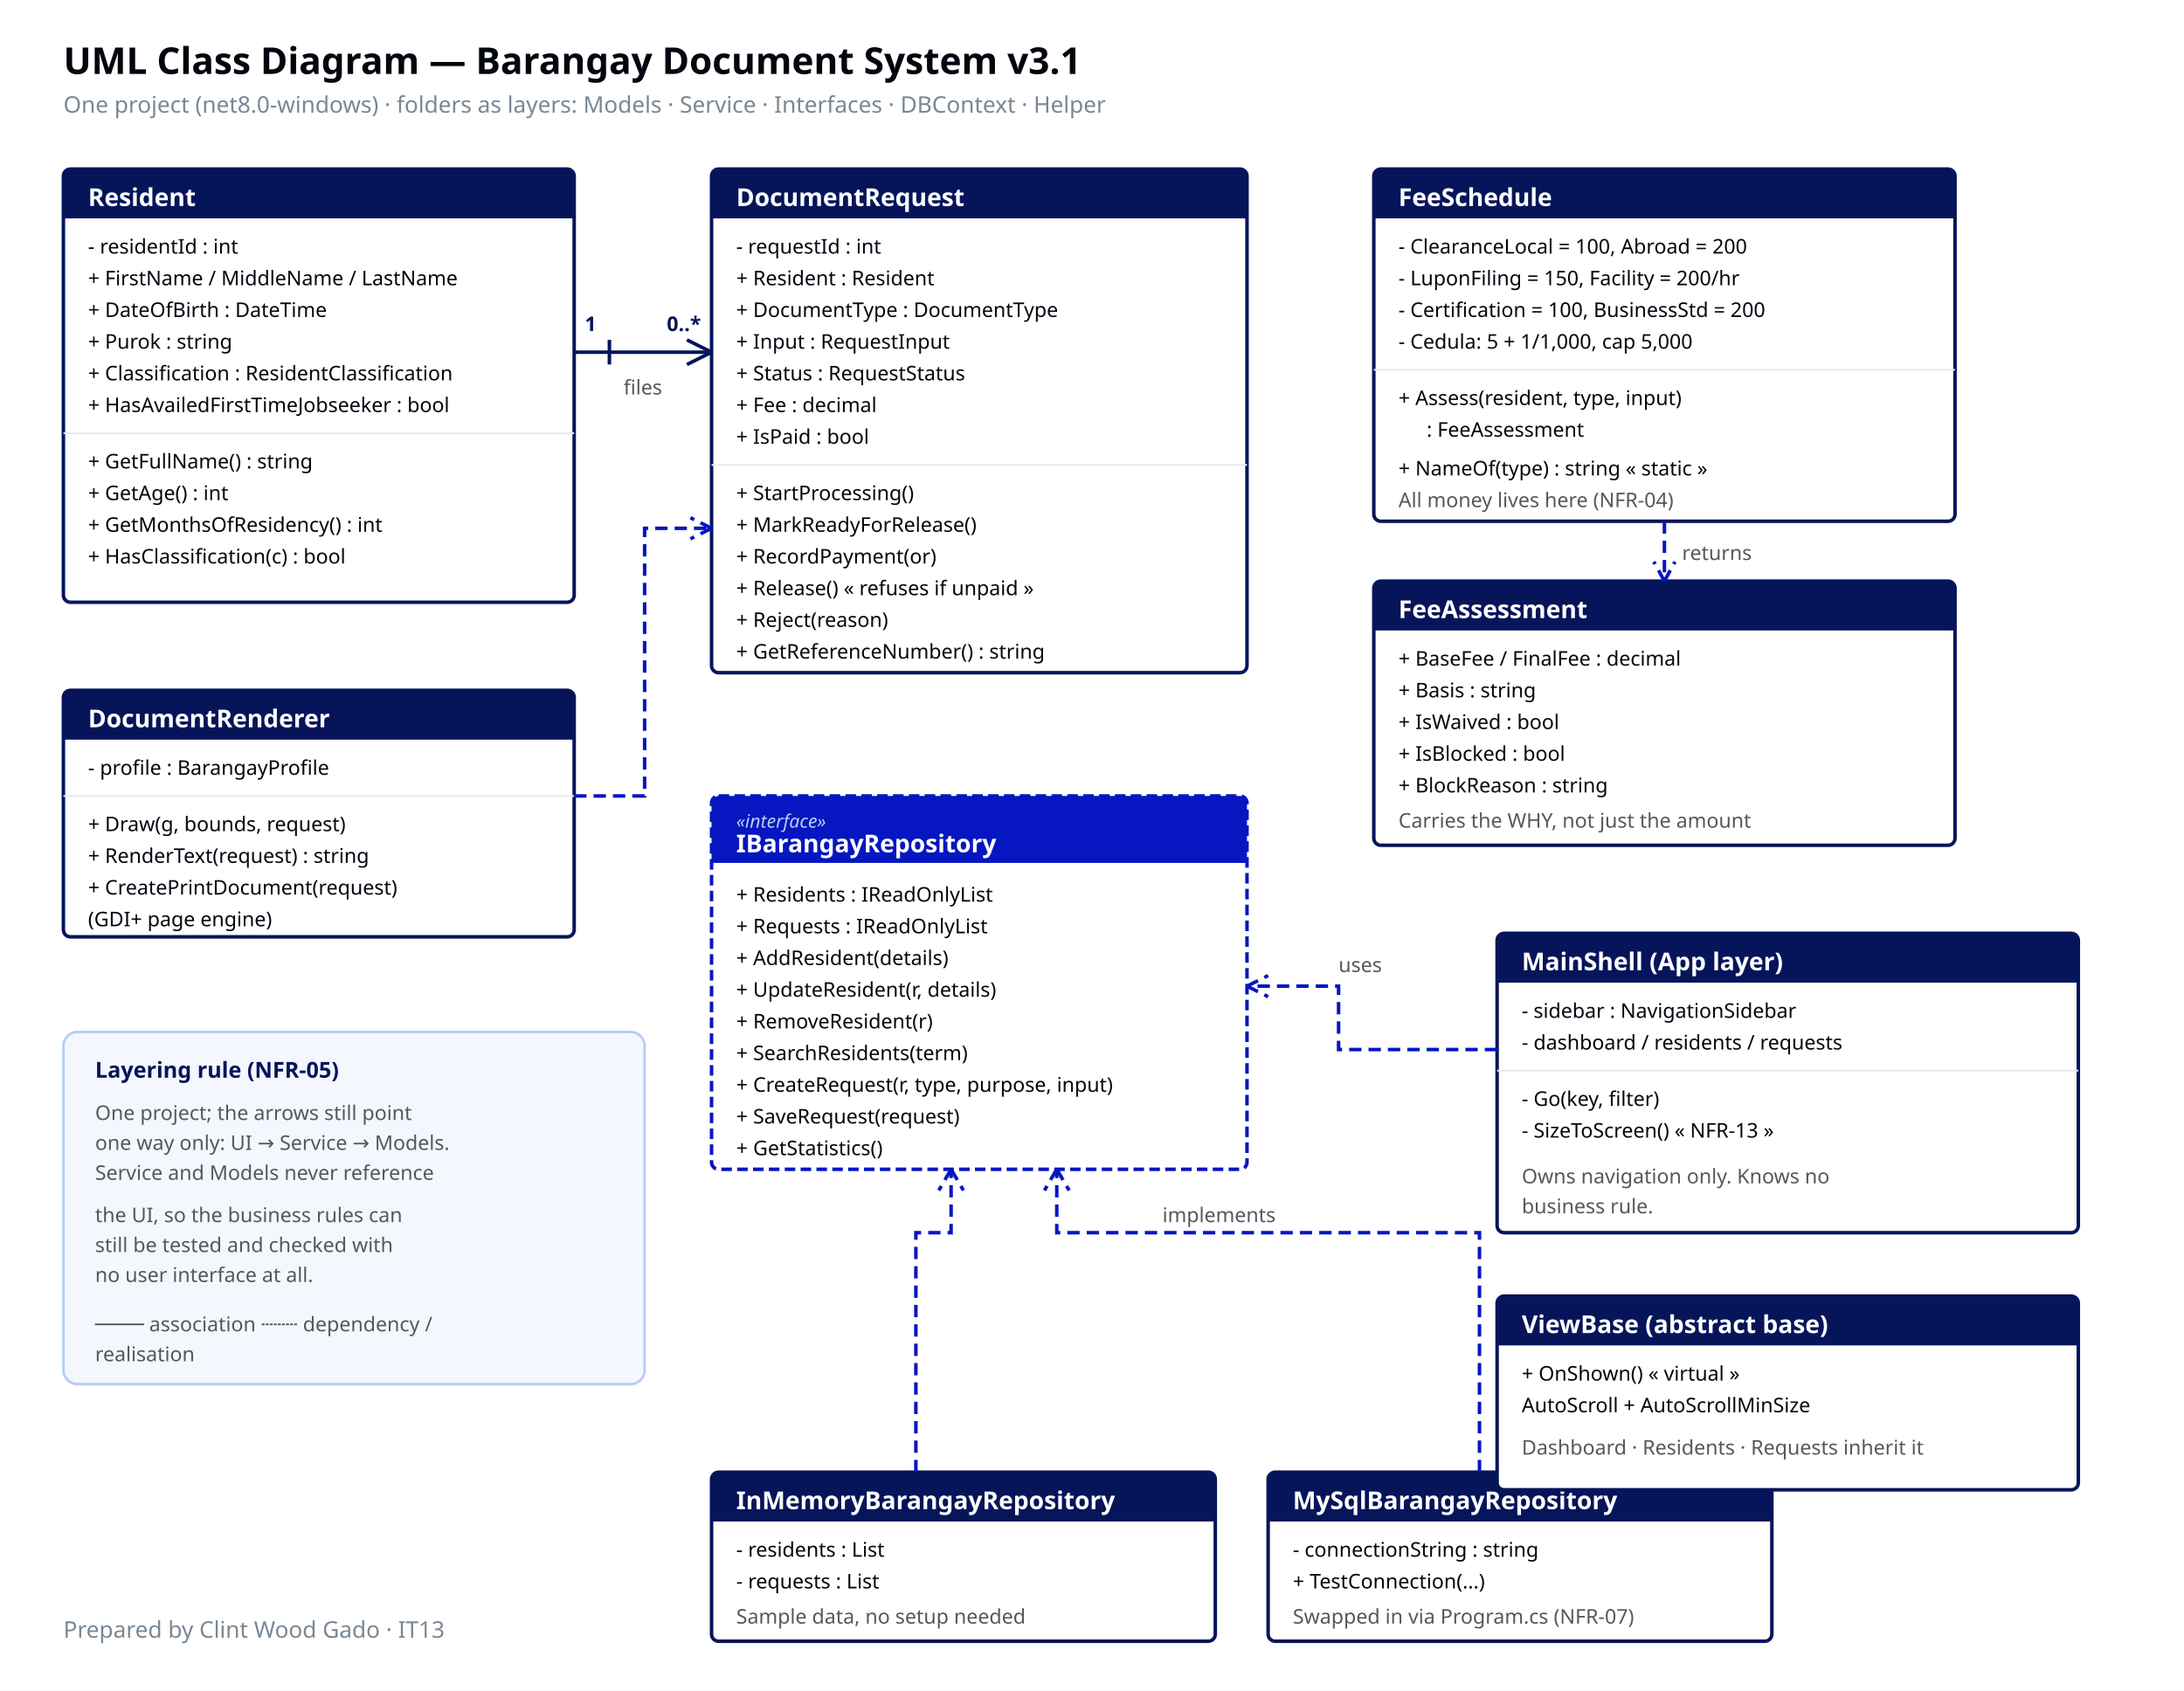
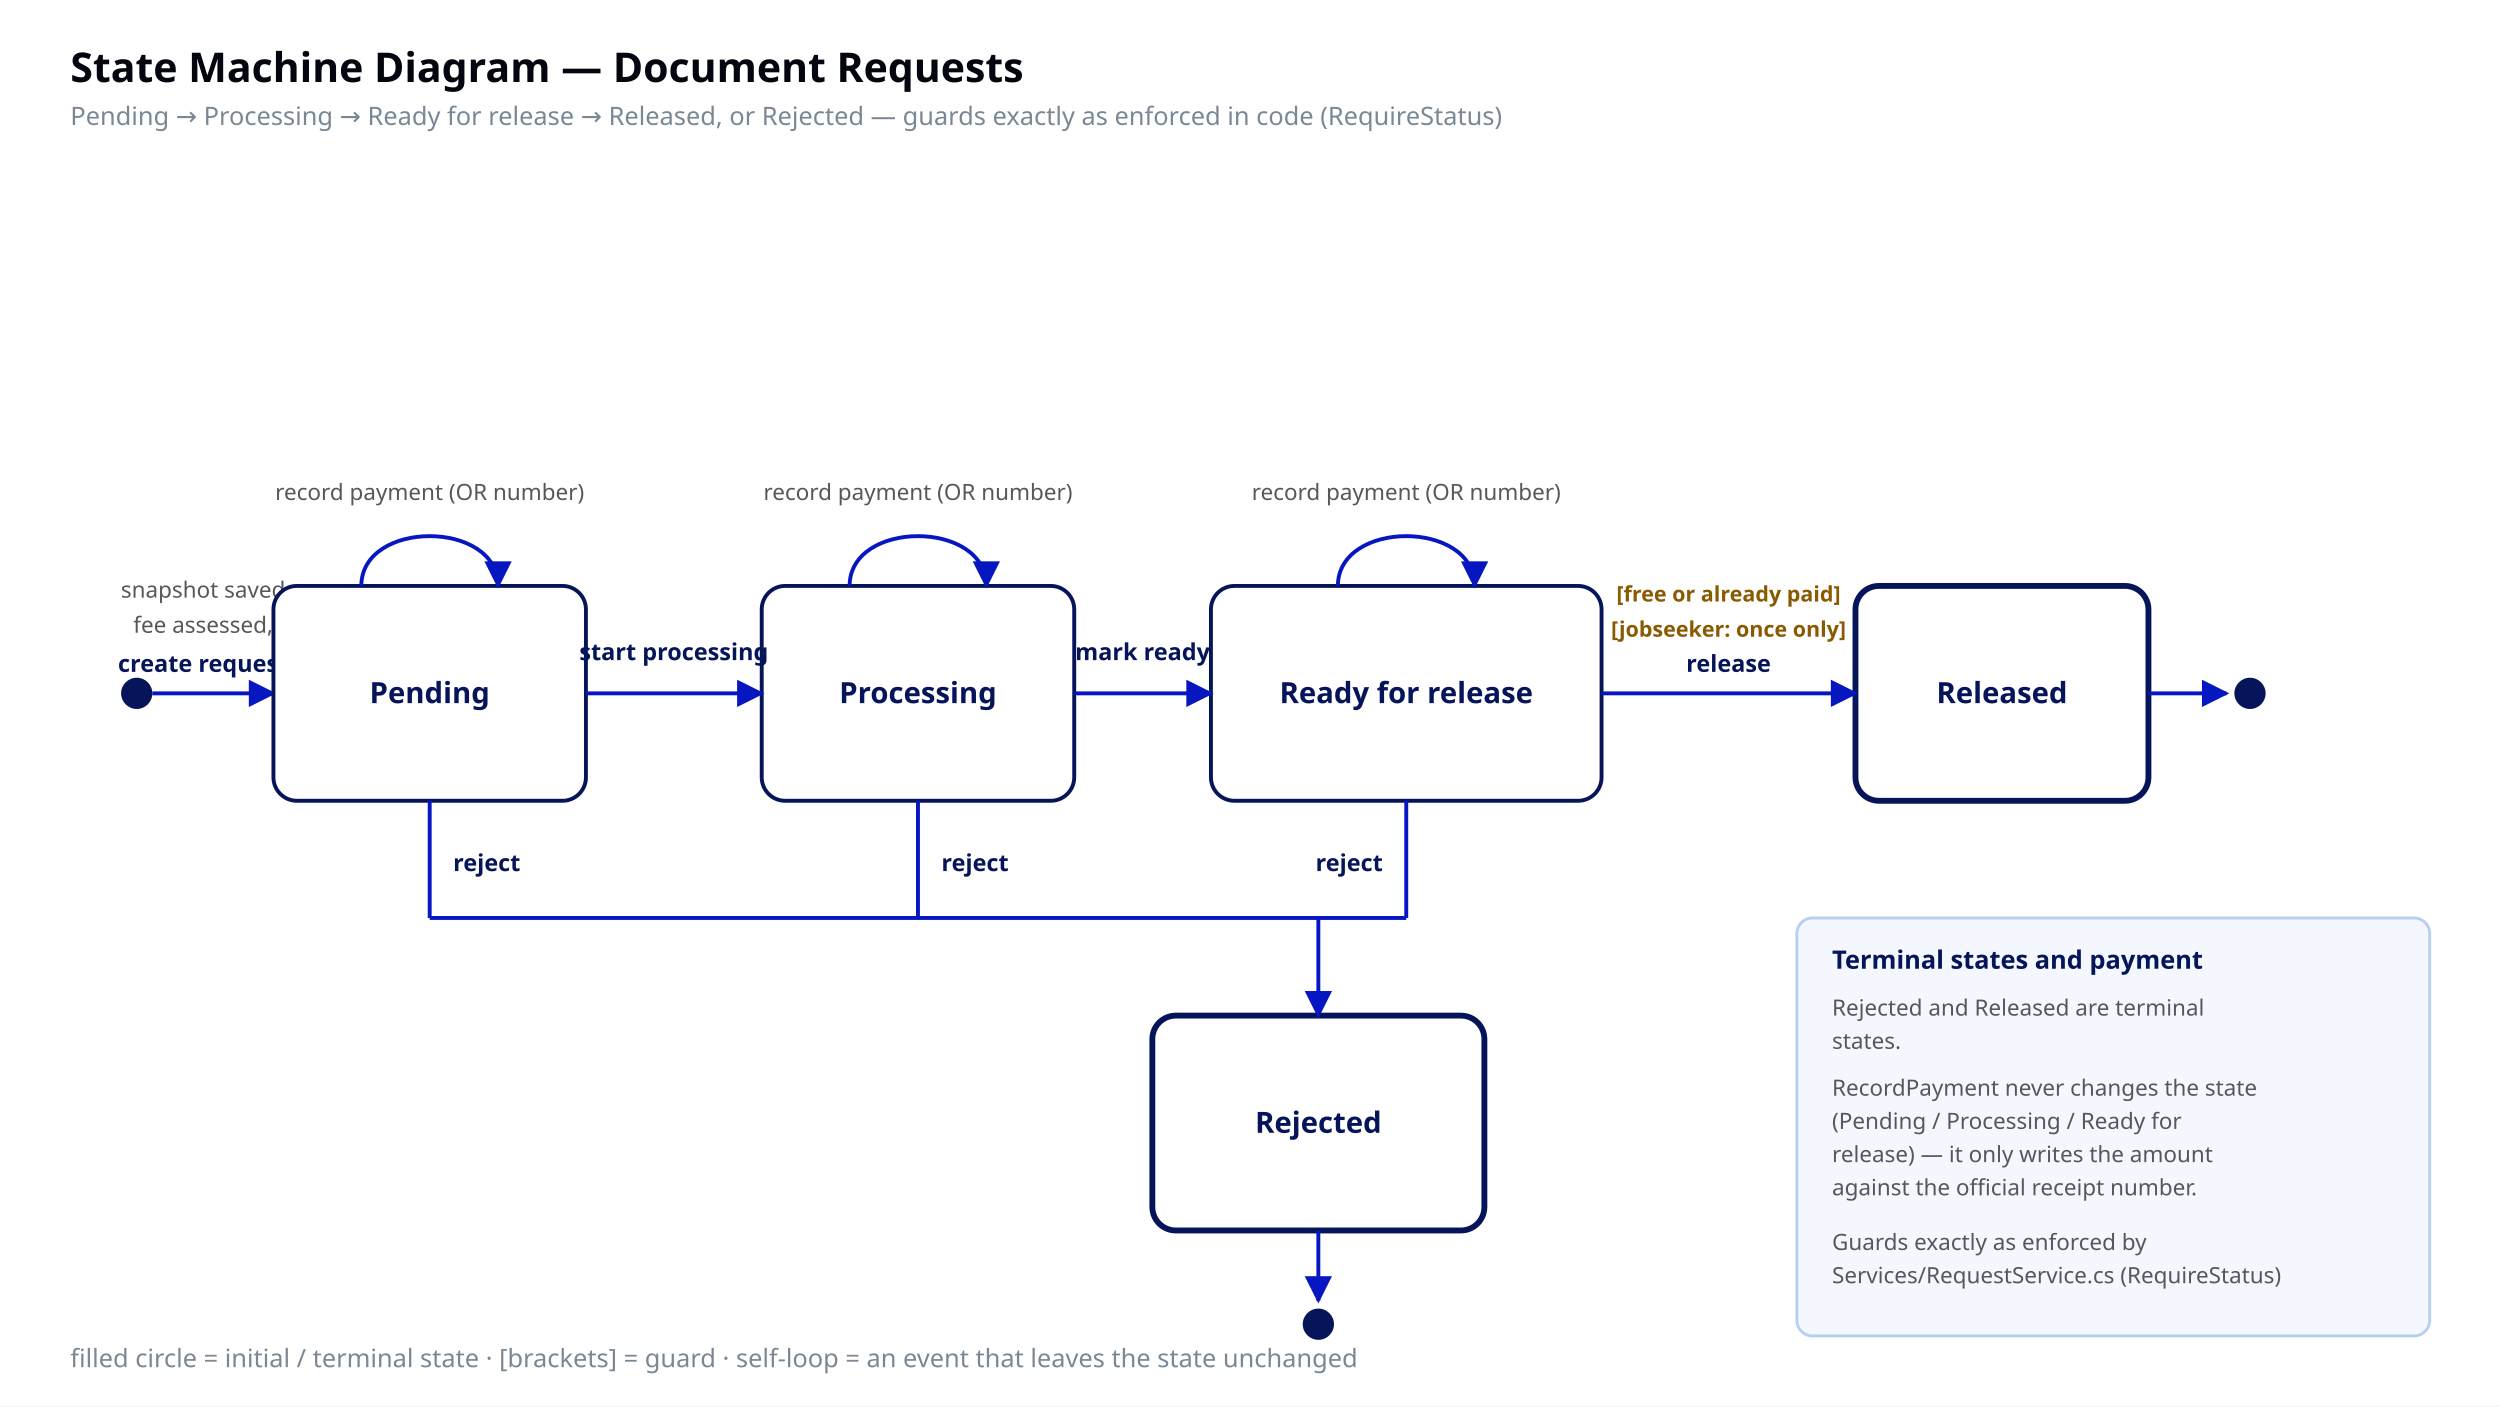
- <svg xmlns="http://www.w3.org/2000/svg" viewBox="0 0 1240 960" width="1240" height="960">
+ <svg xmlns="http://www.w3.org/2000/svg" viewBox="0 0 1280 720" width="1280" height="720">
  <defs>
    <style>
      text { font-family: "Segoe UI", -apple-system, "Noto Sans", "DejaVu Sans", sans-serif; }
      .mono { font-family: Consolas, "Cascadia Mono", "DejaVu Sans Mono", monospace; }
-       .cls     { fill:#FFFFFF; stroke:#06155A; stroke-width:2; }
-       .ifc     { fill:#FFFFFF; stroke:#0616C1; stroke-width:2; stroke-dasharray:6 3; }
-       .hdr     { fill:#06155A; }
-       .hdrI    { fill:#0616C1; }
-       .hdrtxt  { fill:#FFFFFF; font-size:14px; font-weight:700; }
-       .stereo  { fill:#B7D0F2; font-size:10.5px; font-style:italic; }
-       .m       { font-size:11.5px; fill:#04060F; }
-       .mono2   { font-size:11.5px; fill:#04060F; }
-       .sep     { stroke:#E6E9F2; stroke-width:1; }
-       .rel     { stroke:#06155A; stroke-width:2; fill:none; }
-       .reld    { stroke:#0616C1; stroke-width:2; fill:none; stroke-dasharray:7 4; }
+       .state   { fill:#FFFFFF; stroke:#06155A; stroke-width:2; }
+       .stateT  { stroke-width:3; }
+       .stname  { font-size:15px; font-weight:700; fill:#06155A; }
+       .rel     { stroke:#0616C1; stroke-width:2; fill:none; }
      .lbl     { font-size:11.5px; fill:#55575B; }
-       .card    { font-size:11.5px; fill:#06155A; font-weight:700; }
+       .evt     { font-size:12px; font-weight:700; fill:#06155A; }
+       .guard   { font-size:11px; fill:#8A5A00; font-weight:600; }
+       .note    { font-size:11.5px; fill:#55575B; }
+       .notehd  { font-size:13px; fill:#06155A; font-weight:700; }
+       .notebox { fill:#F4F7FE; stroke:#B7D0F2; stroke-width:1.5; }
      .title   { font-size:21px; font-weight:700; fill:#04060F; }
      .sub     { font-size:13px; fill:#7A8794; }
-       .notebox { fill:#F4F7FE; stroke:#B7D0F2; stroke-width:1.5; }
-       .note    { font-size:11.5px; fill:#55575B; }
-       .notehd  { font-size:12.5px; fill:#06155A; font-weight:700; }
    </style>
+     <marker id="arrow" viewBox="0 0 10 10" refX="9" refY="5" markerWidth="7" markerHeight="7" orient="auto-start-reverse">
+       <path d="M0 0 L10 5 L0 10 z" fill="#0616C1" />
+     </marker>
  </defs>
-   <rect width="1240" height="960" fill="#FFFFFF" />
-   <text x="36" y="42" class="title">UML Class Diagram — Barangay Document System v3.1</text>
-   <text x="36" y="64" class="sub">One project (net8.0-windows) · folders as layers: Models · Service · Interfaces · DBContext · Helper</text>
+   <rect width="1280" height="720" fill="#FFFFFF" />
+   <text x="36" y="42" class="title">State Machine Diagram — Document Requests</text>
+   <text x="36" y="64" class="sub">Pending → Processing → Ready for release → Released, or Rejected — guards exactly as enforced in code (RequireStatus)</text>
+   <circle cx="70" cy="355" r="8" fill="#06155A" />
+   <path d="M78 355 H140" class="rel" marker-end="url(#arrow)" />
+   <text x="104" y="306" class="lbl" text-anchor="middle">snapshot saved</text>
+   <text x="104" y="324" class="lbl" text-anchor="middle">fee assessed,</text>
+   <text x="104" y="344" class="evt" text-anchor="middle">create request</text>
  <g>
-     <rect x="36" y="96" width="290" height="246" rx="4" class="cls" />
-     <path d="M36 100 a4 4 0 0 1 4 -4 h282 a4 4 0 0 1 4 4 v24 h-290 z" class="hdr" />
-     <text x="50" y="117" class="hdrtxt">Resident</text>
-     <text x="50" y="144" class="mono2">- residentId : int</text>
-     <text x="50" y="162" class="mono2">+ FirstName / MiddleName / LastName</text>
-     <text x="50" y="180" class="mono2">+ DateOfBirth : DateTime</text>
-     <text x="50" y="198" class="mono2">+ Purok : string</text>
-     <text x="50" y="216" class="mono2">+ Classification : ResidentClassification</text>
-     <text x="50" y="234" class="mono2">+ HasAvailedFirstTimeJobseeker : bool</text>
-     <line x1="36" y1="246" x2="326" y2="246" class="sep" />
-     <text x="50" y="266" class="mono2">+ GetFullName() : string</text>
-     <text x="50" y="284" class="mono2">+ GetAge() : int</text>
-     <text x="50" y="302" class="mono2">+ GetMonthsOfResidency() : int</text>
-     <text x="50" y="320" class="mono2">+ HasClassification(c) : bool</text>
+     <rect x="140" y="300" width="160" height="110" rx="12" class="state" />
+     <text x="220" y="360" class="stname" text-anchor="middle">Pending</text>
  </g>
  <g>
-     <rect x="404" y="96" width="304" height="286" rx="4" class="cls" />
-     <path d="M404 100 a4 4 0 0 1 4 -4 h296 a4 4 0 0 1 4 4 v24 h-304 z" class="hdr" />
-     <text x="418" y="117" class="hdrtxt">DocumentRequest</text>
-     <text x="418" y="144" class="mono2">- requestId : int</text>
-     <text x="418" y="162" class="mono2">+ Resident : Resident</text>
-     <text x="418" y="180" class="mono2">+ DocumentType : DocumentType</text>
-     <text x="418" y="198" class="mono2">+ Input : RequestInput</text>
-     <text x="418" y="216" class="mono2">+ Status : RequestStatus</text>
-     <text x="418" y="234" class="mono2">+ Fee : decimal</text>
-     <text x="418" y="252" class="mono2">+ IsPaid : bool</text>
-     <line x1="404" y1="264" x2="708" y2="264" class="sep" />
-     <text x="418" y="284" class="mono2">+ StartProcessing()</text>
-     <text x="418" y="302" class="mono2">+ MarkReadyForRelease()</text>
-     <text x="418" y="320" class="mono2">+ RecordPayment(or)</text>
-     <text x="418" y="338" class="mono2">+ Release()   « refuses if unpaid »</text>
-     <text x="418" y="356" class="mono2">+ Reject(reason)</text>
-     <text x="418" y="374" class="mono2">+ GetReferenceNumber() : string</text>
+     <rect x="390" y="300" width="160" height="110" rx="12" class="state" />
+     <text x="470" y="360" class="stname" text-anchor="middle">Processing</text>
  </g>
  <g>
-     <rect x="780" y="96" width="330" height="200" rx="4" class="cls" />
-     <path d="M780 100 a4 4 0 0 1 4 -4 h322 a4 4 0 0 1 4 4 v24 h-330 z" class="hdr" />
-     <text x="794" y="117" class="hdrtxt">FeeSchedule</text>
-     <text x="794" y="144" class="mono2">- ClearanceLocal = 100, Abroad = 200</text>
-     <text x="794" y="162" class="mono2">- LuponFiling = 150, Facility = 200/hr</text>
-     <text x="794" y="180" class="mono2">- Certification = 100, BusinessStd = 200</text>
-     <text x="794" y="198" class="mono2">- Cedula: 5 + 1/1,000, cap 5,000</text>
-     <line x1="780" y1="210" x2="1110" y2="210" class="sep" />
-     <text x="794" y="230" class="mono2">+ Assess(resident, type, input)</text>
-     <text x="810" y="248" class="mono2">: FeeAssessment</text>
-     <text x="794" y="270" class="mono2">+ NameOf(type) : string  « static »</text>
-     <text x="794" y="288" class="note">All money lives here (NFR-04)</text>
+     <rect x="620" y="300" width="200" height="110" rx="12" class="state" />
+     <text x="720" y="360" class="stname" text-anchor="middle">Ready for release</text>
  </g>
  <g>
-     <rect x="780" y="330" width="330" height="150" rx="4" class="cls" />
-     <path d="M780 334 a4 4 0 0 1 4 -4 h322 a4 4 0 0 1 4 4 v24 h-330 z" class="hdr" />
-     <text x="794" y="351" class="hdrtxt">FeeAssessment</text>
-     <text x="794" y="378" class="mono2">+ BaseFee / FinalFee : decimal</text>
-     <text x="794" y="396" class="mono2">+ Basis : string</text>
-     <text x="794" y="414" class="mono2">+ IsWaived : bool</text>
-     <text x="794" y="432" class="mono2">+ IsBlocked : bool</text>
-     <text x="794" y="450" class="mono2">+ BlockReason : string</text>
-     <text x="794" y="470" class="note">Carries the WHY, not just the amount</text>
+     <rect x="950" y="300" width="150" height="110" rx="12" class="state stateT" fill="#F0FAF2" />
+     <text x="1025" y="360" class="stname" text-anchor="middle">Released</text>
  </g>
  <g>
-     <rect x="404" y="452" width="304" height="212" rx="4" class="ifc" />
-     <path d="M404 456 a4 4 0 0 1 4 -4 h296 a4 4 0 0 1 4 4 v34 h-304 z" class="hdrI" />
-     <text x="418" y="470" class="stereo">«interface»</text>
-     <text x="418" y="484" class="hdrtxt">IBarangayRepository</text>
-     <text x="418" y="512" class="mono2">+ Residents : IReadOnlyList</text>
-     <text x="418" y="530" class="mono2">+ Requests : IReadOnlyList</text>
-     <text x="418" y="548" class="mono2">+ AddResident(details)</text>
-     <text x="418" y="566" class="mono2">+ UpdateResident(r, details)</text>
-     <text x="418" y="584" class="mono2">+ RemoveResident(r)</text>
-     <text x="418" y="602" class="mono2">+ SearchResidents(term)</text>
-     <text x="418" y="620" class="mono2">+ CreateRequest(r, type, purpose, input)</text>
-     <text x="418" y="638" class="mono2">+ SaveRequest(request)</text>
-     <text x="418" y="656" class="mono2">+ GetStatistics()</text>
+     <rect x="590" y="520" width="170" height="110" rx="12" class="state stateT" fill="#FDF2F1" />
+     <text x="675" y="580" class="stname" text-anchor="middle">Rejected</text>
  </g>
+   <path d="M300 355 H390" class="rel" marker-end="url(#arrow)" />
+   <text x="345" y="338" class="evt" text-anchor="middle">start processing</text>
+   <path d="M550 355 H620" class="rel" marker-end="url(#arrow)" />
+   <text x="585" y="338" class="evt" text-anchor="middle">mark ready</text>
+   <path d="M820 355 H950" class="rel" marker-end="url(#arrow)" />
+   <text x="885" y="308" class="guard" text-anchor="middle">[free or already paid]</text>
+   <text x="885" y="326" class="guard" text-anchor="middle">[jobseeker: once only]</text>
+   <text x="885" y="344" class="evt" text-anchor="middle">release</text>
+   <path d="M1100 355 H1140" class="rel" marker-end="url(#arrow)" />
+   <circle cx="1152" cy="355" r="8" fill="#06155A" />
+   <path d="M675 630 V666" class="rel" marker-end="url(#arrow)" />
+   <circle cx="675" cy="678" r="8" fill="#06155A" />
+   <path d="M220 410 V470" class="rel" />
+   <path d="M470 410 V470" class="rel" />
+   <path d="M720 410 V470" class="rel" />
+   <path d="M220 470 H720" class="rel" />
+   <path d="M675 470 V520" class="rel" marker-end="url(#arrow)" />
+   <text x="232" y="446" class="evt">reject</text>
+   <text x="482" y="446" class="evt">reject</text>
+   <text x="708" y="446" class="evt" text-anchor="end">reject</text>
+   <path d="M185 300 C185 266 255 266 255 300" class="rel" marker-end="url(#arrow)" />
+   <text x="220" y="256" class="lbl" text-anchor="middle">record payment (OR number)</text>
+   <path d="M435 300 C435 266 505 266 505 300" class="rel" marker-end="url(#arrow)" />
+   <text x="470" y="256" class="lbl" text-anchor="middle">record payment (OR number)</text>
+   <path d="M685 300 C685 266 755 266 755 300" class="rel" marker-end="url(#arrow)" />
+   <text x="720" y="256" class="lbl" text-anchor="middle">record payment (OR number)</text>
  <g>
-     <rect x="404" y="836" width="286" height="96" rx="4" class="cls" />
-     <path d="M404 840 a4 4 0 0 1 4 -4 h278 a4 4 0 0 1 4 4 v24 h-286 z" class="hdr" />
-     <text x="418" y="857" class="hdrtxt">InMemoryBarangayRepository</text>
-     <text x="418" y="884" class="mono2">- residents : List</text>
-     <text x="418" y="902" class="mono2">- requests : List</text>
-     <text x="418" y="922" class="note">Sample data, no setup needed</text>
+     <rect x="920" y="470" width="324" height="214" rx="8" class="notebox" />
+     <text x="938" y="496" class="notehd">Terminal states and payment</text>
+     <text x="938" y="520" class="note">Rejected and Released are terminal</text>
+     <text x="938" y="537" class="note">states.</text>
+     <text x="938" y="561" class="note">RecordPayment never changes the state</text>
+     <text x="938" y="578" class="note">(Pending / Processing / Ready for</text>
+     <text x="938" y="595" class="note">release) — it only writes the amount</text>
+     <text x="938" y="612" class="note">against the official receipt number.</text>
+     <text x="938" y="640" class="note">Guards exactly as enforced by</text>
+     <text x="938" y="657" class="note">Services/RequestService.cs (RequireStatus)</text>
  </g>
-   <g>
-     <rect x="720" y="836" width="286" height="96" rx="4" class="cls" />
-     <path d="M720 840 a4 4 0 0 1 4 -4 h278 a4 4 0 0 1 4 4 v24 h-286 z" class="hdr" />
-     <text x="734" y="857" class="hdrtxt">MySqlBarangayRepository</text>
-     <text x="734" y="884" class="mono2">- connectionString : string</text>
-     <text x="734" y="902" class="mono2">+ TestConnection(...)</text>
-     <text x="734" y="922" class="note">Swapped in via Program.cs (NFR-07)</text>
-   </g>
-   <g>
-     <rect x="36" y="392" width="290" height="140" rx="4" class="cls" />
-     <path d="M36 396 a4 4 0 0 1 4 -4 h282 a4 4 0 0 1 4 4 v24 h-290 z" class="hdr" />
-     <text x="50" y="413" class="hdrtxt">DocumentRenderer</text>
-     <text x="50" y="440" class="mono2">- profile : BarangayProfile</text>
-     <line x1="36" y1="452" x2="326" y2="452" class="sep" />
-     <text x="50" y="472" class="mono2">+ Draw(g, bounds, request)</text>
-     <text x="50" y="490" class="mono2">+ RenderText(request) : string</text>
-     <text x="50" y="508" class="mono2">+ CreatePrintDocument(request)</text>
-     <text x="50" y="526" class="mono2">  (GDI+ page engine)</text>
-   </g>
-   <g>
-     <rect x="850" y="530" width="330" height="170" rx="4" class="cls" />
-     <path d="M850 534 a4 4 0 0 1 4 -4 h322 a4 4 0 0 1 4 4 v24 h-330 z" class="hdr" />
-     <text x="864" y="551" class="hdrtxt">MainShell  (App layer)</text>
-     <text x="864" y="578" class="mono2">- sidebar : NavigationSidebar</text>
-     <text x="864" y="596" class="mono2">- dashboard / residents / requests</text>
-     <line x1="850" y1="608" x2="1180" y2="608" class="sep" />
-     <text x="864" y="628" class="mono2">- Go(key, filter)</text>
-     <text x="864" y="646" class="mono2">- SizeToScreen()   « NFR-13 »</text>
-     <text x="864" y="672" class="note">Owns navigation only. Knows no</text>
-     <text x="864" y="689" class="note">business rule.</text>
-   </g>
-   <g>
-     <rect x="850" y="736" width="330" height="110" rx="4" class="cls" />
-     <path d="M850 740 a4 4 0 0 1 4 -4 h322 a4 4 0 0 1 4 4 v24 h-330 z" class="hdr" />
-     <text x="864" y="757" class="hdrtxt">ViewBase (abstract base)</text>
-     <text x="864" y="784" class="mono2">+ OnShown()   « virtual »</text>
-     <text x="864" y="802" class="mono2">AutoScroll + AutoScrollMinSize</text>
-     <text x="864" y="826" class="note">Dashboard · Residents · Requests inherit it</text>
-   </g>
-   <path d="M326 200 H404" class="rel" />
-   <path d="M346 193 V207" class="rel" />
-   <path d="M404 200 l-14 -7 M404 200 l-14 7" class="rel" />
-   <text x="332" y="188" class="card">1</text>
-   <text x="398" y="188" class="card" text-anchor="end">0..*</text>
-   <text x="365" y="224" class="lbl" text-anchor="middle">files</text>
-   <path d="M945 296 V330" class="reld" />
-   <path d="M945 330 l-6 -11 M945 330 l6 -11" class="reld" />
-   <text x="955" y="318" class="lbl">returns</text>
-   <path d="M520 836 V700 H540 V664" class="reld" />
-   <path d="M540 664 l-7 12 M540 664 l7 12" class="reld" />
-   <path d="M840 836 V700 H600 V664" class="reld" />
-   <path d="M600 664 l-7 12 M600 664 l7 12" class="reld" />
-   <text x="660" y="694" class="lbl">implements</text>
-   <path d="M850 596 H760 V560 H708" class="reld" />
-   <path d="M708 560 l12 -6 M708 560 l12 6" class="reld" />
-   <text x="760" y="552" class="lbl">uses</text>
-   <path d="M326 452 H366 V300 H404" class="reld" />
-   <path d="M404 300 l-12 -6 M404 300 l-12 6" class="reld" />
-   <g>
-     <rect x="36" y="586" width="330" height="200" rx="8" class="notebox" />
-     <text x="54" y="612" class="notehd">Layering rule (NFR-05)</text>
-     <text x="54" y="636" class="note">One project; the arrows still point</text>
-     <text x="54" y="653" class="note">one way only: UI → Service → Models.</text>
-     <text x="54" y="670" class="note">Service and Models never reference</text>
-     <text x="54" y="694" class="note">the UI, so the business rules can</text>
-     <text x="54" y="711" class="note">still be tested and checked with</text>
-     <text x="54" y="728" class="note">no user interface at all.</text>
-     <text x="54" y="756" class="note">──── association      ┄┄┄ dependency /</text>
-     <text x="54" y="773" class="note">                              realisation</text>
-   </g>
-   <text x="36" y="930" class="sub">Prepared by Clint Wood Gado · IT13</text>
+   <text x="36" y="700" class="sub">filled circle = initial / terminal state · [brackets] = guard · self-loop = an event that leaves the state unchanged</text>
</svg>
